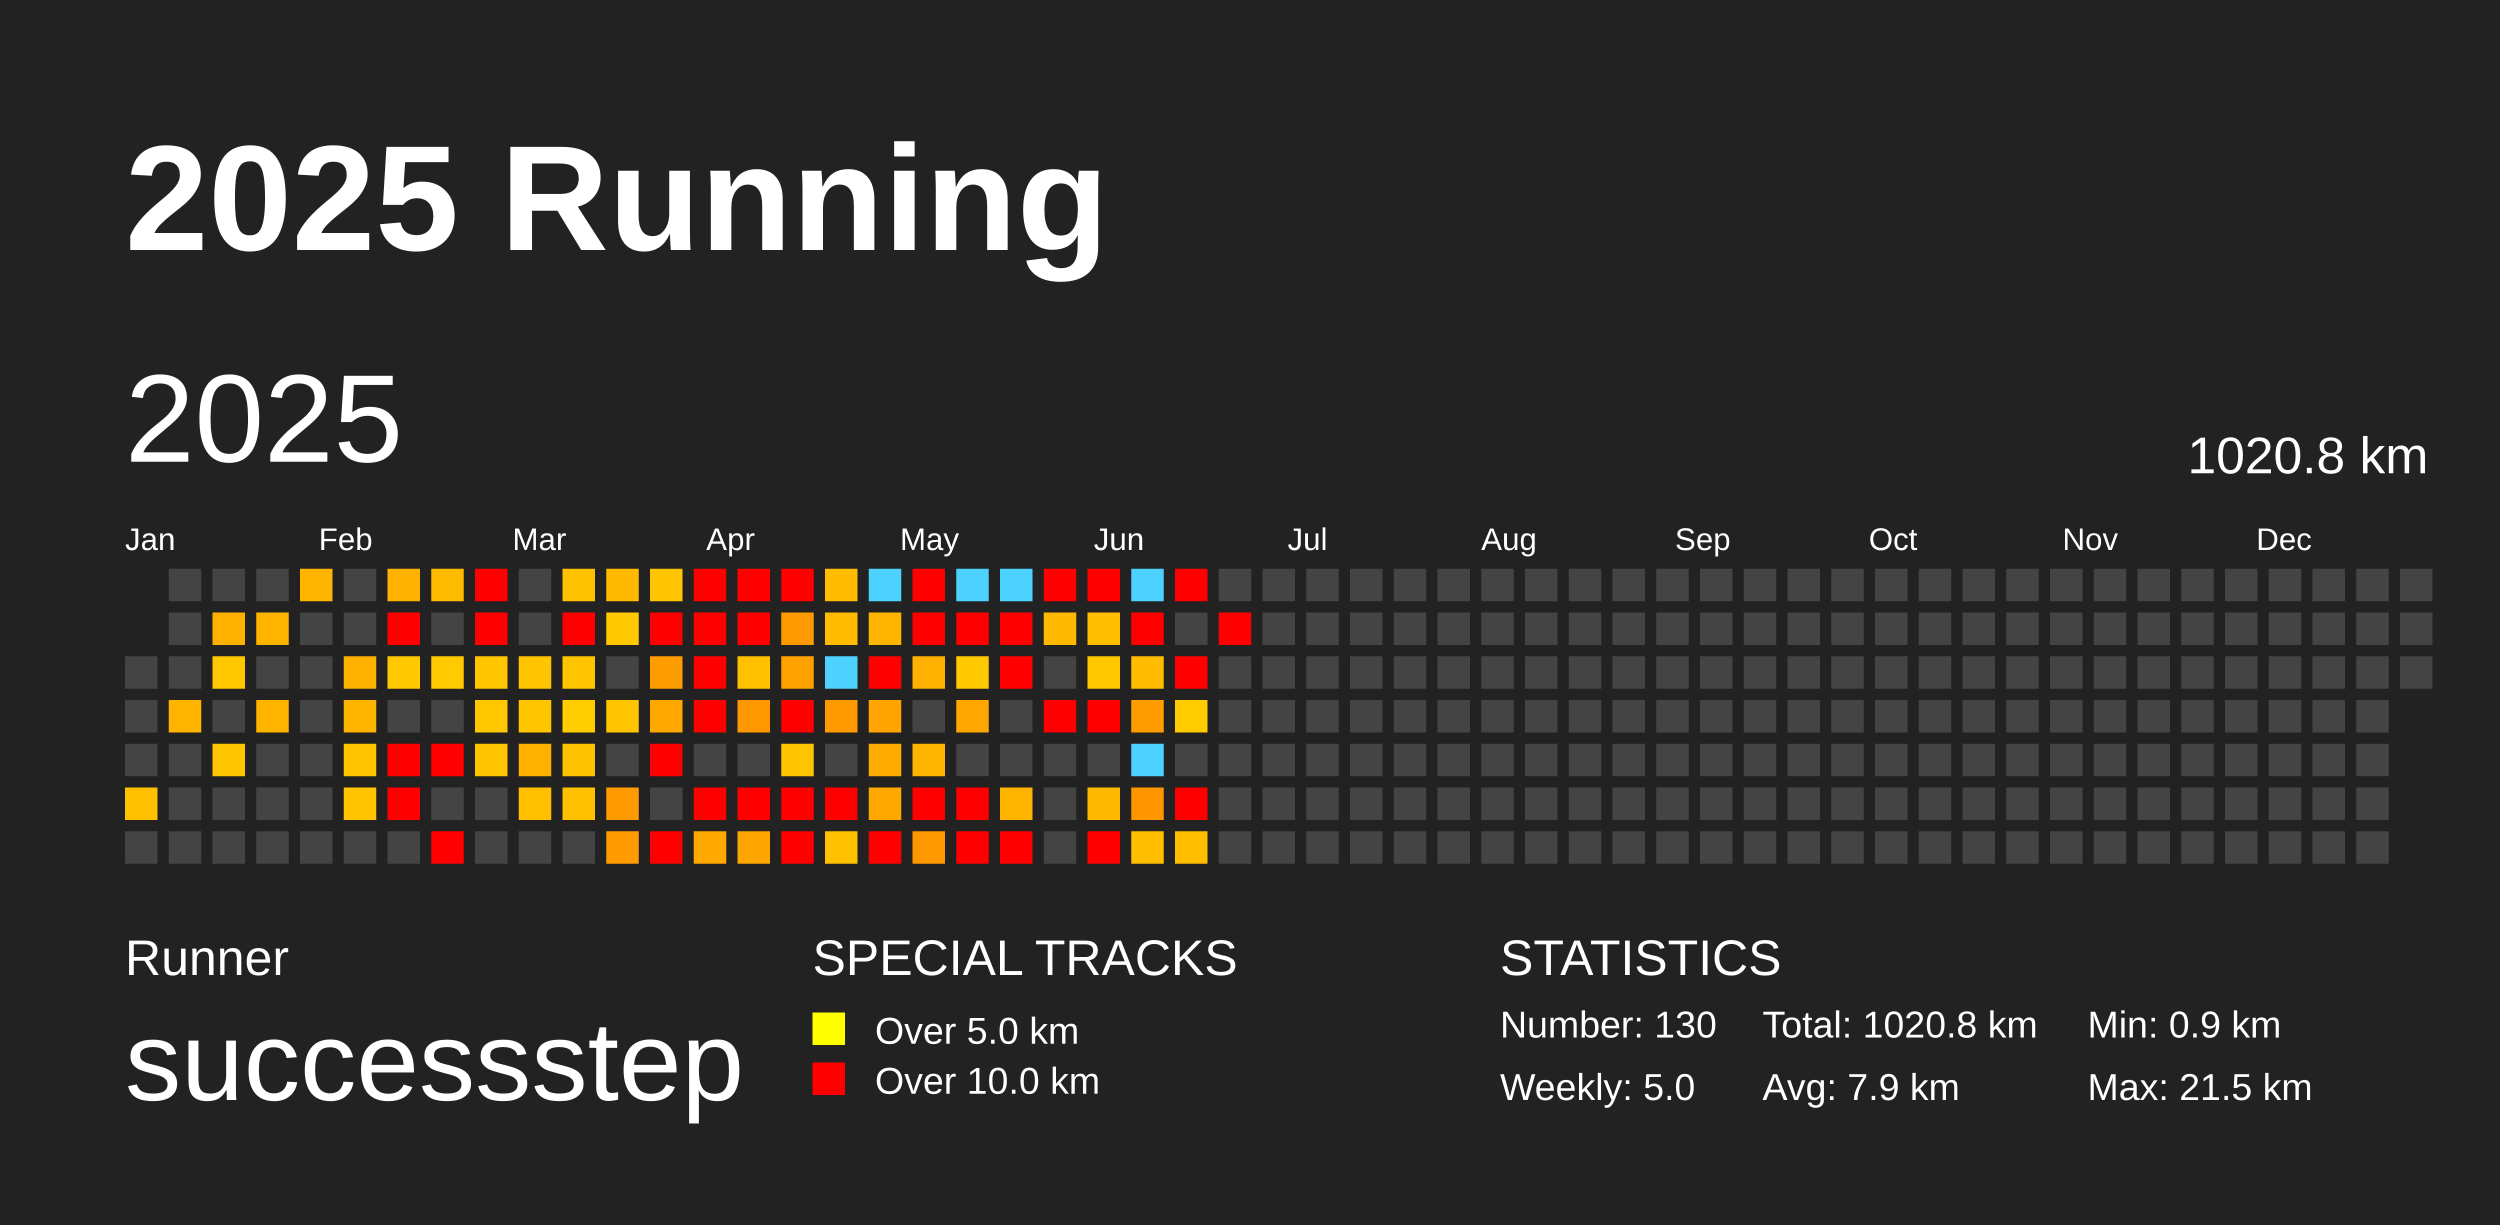
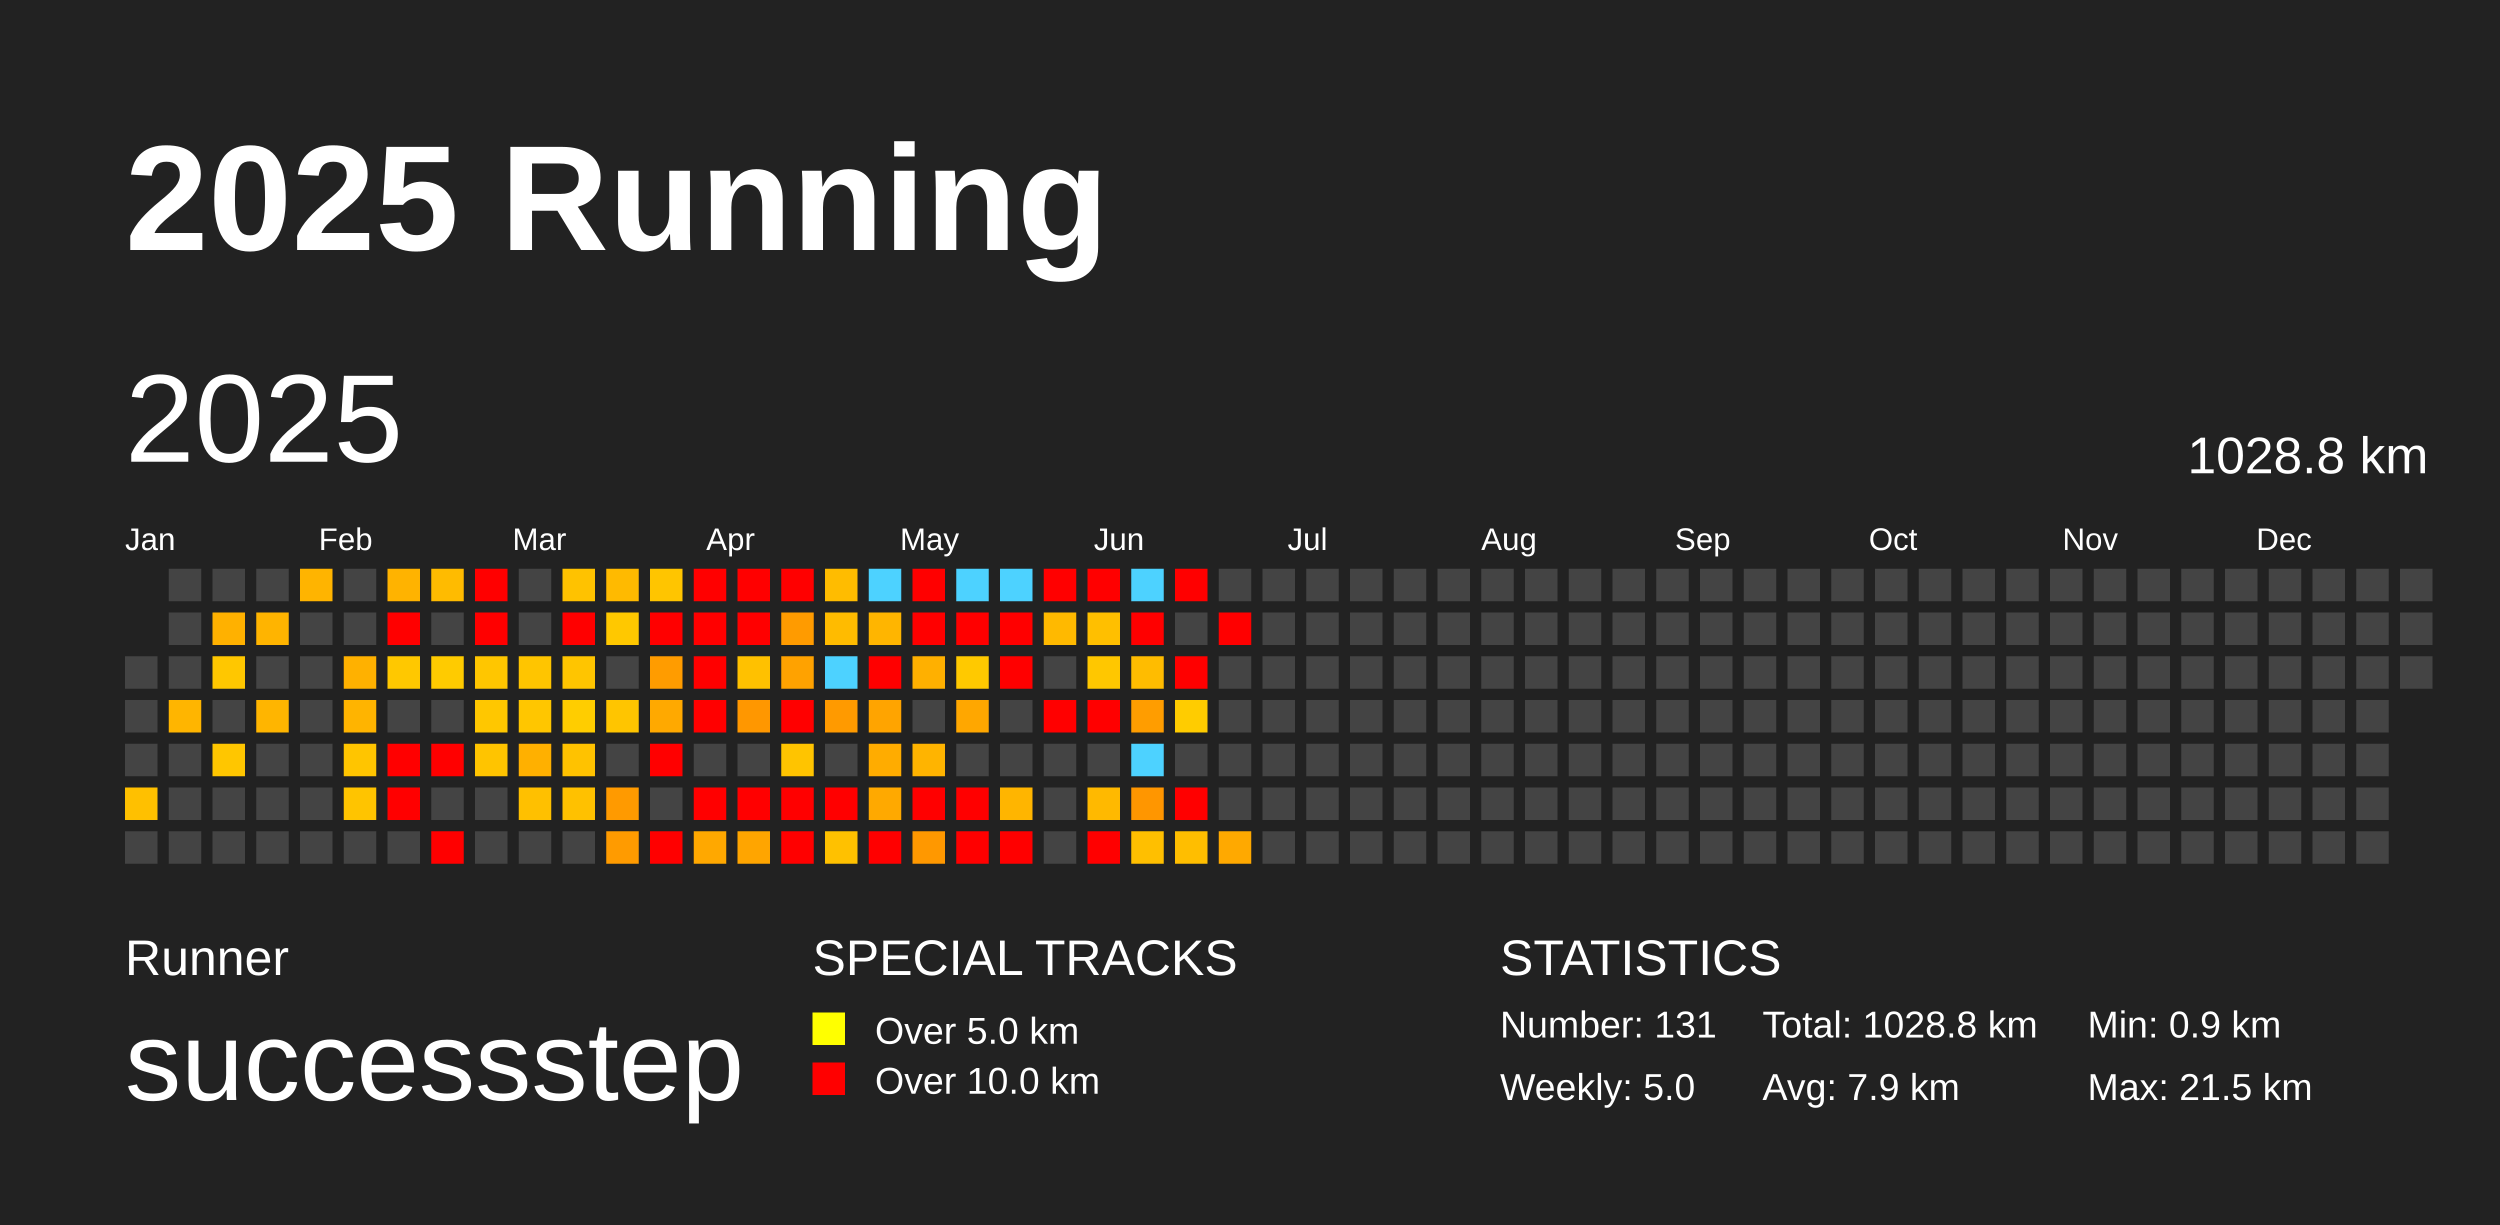
<svg xmlns="http://www.w3.org/2000/svg" baseProfile="full" height="98mm" version="1.1" viewBox="0,0,200,98" width="200mm">
  <defs />
  <rect fill="#222222" height="98" width="200" x="0" y="0" />
  <text fill="#FFFFFF" style="font-size:12px; font-family:Arial; font-weight:bold;" x="10" y="20">2025 Running</text>
  <text fill="#FFFFFF" style="font-size:4px; font-family:Arial" x="10" y="78">Runner</text>
  <text fill="#FFFFFF" style="font-size:9px; font-family:Arial" x="10" y="88">successstep</text>
  <text fill="#FFFFFF" style="font-size:4px; font-family:Arial" x="65" y="78">SPECIAL TRACKS</text>
  <rect fill="yellow" height="2.6" width="2.6" x="65" y="81" />
  <text fill="#FFFFFF" style="font-size:3px; font-family:Arial" x="70" y="83.5">Over 5.0 km</text>
  <rect fill="red" height="2.6" width="2.6" x="65" y="85" />
  <text fill="#FFFFFF" style="font-size:3px; font-family:Arial" x="70" y="87.5">Over 10.0 km</text>
  <text fill="#FFFFFF" style="font-size:4px; font-family:Arial" x="120" y="78">STATISTICS</text>
-   <text fill="#FFFFFF" style="font-size:3px; font-family:Arial" x="120" y="83">Number: 130</text>
+   <text fill="#FFFFFF" style="font-size:3px; font-family:Arial" x="120" y="83">Number: 131</text>
  <text fill="#FFFFFF" style="font-size:3px; font-family:Arial" x="120" y="88">Weekly: 5.0</text>
-   <text fill="#FFFFFF" style="font-size:3px; font-family:Arial" x="141" y="83">Total: 1020.8 km</text>
+   <text fill="#FFFFFF" style="font-size:3px; font-family:Arial" x="141" y="83">Total: 1028.8 km</text>
  <text fill="#FFFFFF" style="font-size:3px; font-family:Arial" x="141" y="88">Avg: 7.9 km</text>
  <text fill="#FFFFFF" style="font-size:3px; font-family:Arial" x="167" y="83">Min: 0.9 km</text>
  <text fill="#FFFFFF" style="font-size:3px; font-family:Arial" x="167" y="88">Max: 21.5 km</text>
  <text dominant-baseline="hanging" fill="#FFFFFF" style="font-size:10.0px; font-family:Arial;" x="10" y="30">2025</text>
-   <text dominant-baseline="hanging" fill="#FFFFFF" style="font-size:4.125px; font-family:Arial;" x="175" y="35">1020.8 km</text>
+   <text dominant-baseline="hanging" fill="#FFFFFF" style="font-size:4.125px; font-family:Arial;" x="175" y="35">1028.8 km</text>
  <text fill="#FFFFFF" style="font-size:2.5px; font-family:Arial" x="10.0" y="44">Jan</text>
  <text fill="#FFFFFF" style="font-size:2.5px; font-family:Arial" x="25.5" y="44">Feb</text>
  <text fill="#FFFFFF" style="font-size:2.5px; font-family:Arial" x="41.0" y="44">Mar</text>
  <text fill="#FFFFFF" style="font-size:2.5px; font-family:Arial" x="56.5" y="44">Apr</text>
  <text fill="#FFFFFF" style="font-size:2.5px; font-family:Arial" x="72.0" y="44">May</text>
  <text fill="#FFFFFF" style="font-size:2.5px; font-family:Arial" x="87.5" y="44">Jun</text>
  <text fill="#FFFFFF" style="font-size:2.5px; font-family:Arial" x="103.0" y="44">Jul</text>
  <text fill="#FFFFFF" style="font-size:2.5px; font-family:Arial" x="118.5" y="44">Aug</text>
  <text fill="#FFFFFF" style="font-size:2.5px; font-family:Arial" x="134.0" y="44">Sep</text>
  <text fill="#FFFFFF" style="font-size:2.5px; font-family:Arial" x="149.5" y="44">Oct</text>
  <text fill="#FFFFFF" style="font-size:2.5px; font-family:Arial" x="165.0" y="44">Nov</text>
  <text fill="#FFFFFF" style="font-size:2.5px; font-family:Arial" x="180.5" y="44">Dec</text>
  <rect fill="#444444" height="2.6" width="2.6" x="10.0" y="52.5" />
  <rect fill="#444444" height="2.6" width="2.6" x="10.0" y="56.0" />
  <rect fill="#444444" height="2.6" width="2.6" x="10.0" y="59.5" />
  <rect fill="#ffc000" height="2.6" width="2.6" x="10.0" y="63.0" />
  <rect fill="#444444" height="2.6" width="2.6" x="10.0" y="66.5" />
  <rect fill="#444444" height="2.6" width="2.6" x="13.5" y="45.5" />
  <rect fill="#444444" height="2.6" width="2.6" x="13.5" y="49.0" />
  <rect fill="#444444" height="2.6" width="2.6" x="13.5" y="52.5" />
  <rect fill="#ffb500" height="2.6" width="2.6" x="13.5" y="56.0" />
  <rect fill="#444444" height="2.6" width="2.6" x="13.5" y="59.5" />
  <rect fill="#444444" height="2.6" width="2.6" x="13.5" y="63.0" />
  <rect fill="#444444" height="2.6" width="2.6" x="13.5" y="66.5" />
  <rect fill="#444444" height="2.6" width="2.6" x="17.0" y="45.5" />
  <rect fill="#ffb100" height="2.6" width="2.6" x="17.0" y="49.0" />
  <rect fill="#ffc700" height="2.6" width="2.6" x="17.0" y="52.5" />
  <rect fill="#444444" height="2.6" width="2.6" x="17.0" y="56.0" />
  <rect fill="#ffc600" height="2.6" width="2.6" x="17.0" y="59.5" />
  <rect fill="#444444" height="2.6" width="2.6" x="17.0" y="63.0" />
  <rect fill="#444444" height="2.6" width="2.6" x="17.0" y="66.5" />
  <rect fill="#444444" height="2.6" width="2.6" x="20.5" y="45.5" />
  <rect fill="#ffb400" height="2.6" width="2.6" x="20.5" y="49.0" />
  <rect fill="#444444" height="2.6" width="2.6" x="20.5" y="52.5" />
  <rect fill="#ffb500" height="2.6" width="2.6" x="20.5" y="56.0" />
  <rect fill="#444444" height="2.6" width="2.6" x="20.5" y="59.5" />
  <rect fill="#444444" height="2.6" width="2.6" x="20.5" y="63.0" />
  <rect fill="#444444" height="2.6" width="2.6" x="20.5" y="66.5" />
  <rect fill="#ffb400" height="2.6" width="2.6" x="24.0" y="45.5" />
  <rect fill="#444444" height="2.6" width="2.6" x="24.0" y="49.0" />
  <rect fill="#444444" height="2.6" width="2.6" x="24.0" y="52.5" />
  <rect fill="#444444" height="2.6" width="2.6" x="24.0" y="56.0" />
  <rect fill="#444444" height="2.6" width="2.6" x="24.0" y="59.5" />
  <rect fill="#444444" height="2.6" width="2.6" x="24.0" y="63.0" />
  <rect fill="#444444" height="2.6" width="2.6" x="24.0" y="66.5" />
  <rect fill="#444444" height="2.6" width="2.6" x="27.5" y="45.5" />
  <rect fill="#444444" height="2.6" width="2.6" x="27.5" y="49.0" />
  <rect fill="#ffb100" height="2.6" width="2.6" x="27.5" y="52.5" />
  <rect fill="#ffb400" height="2.6" width="2.6" x="27.5" y="56.0" />
  <rect fill="#ffc500" height="2.6" width="2.6" x="27.5" y="59.5" />
  <rect fill="#ffc400" height="2.6" width="2.6" x="27.5" y="63.0" />
  <rect fill="#444444" height="2.6" width="2.6" x="27.5" y="66.5" />
  <rect fill="#ffb300" height="2.6" width="2.6" x="31.0" y="45.5" />
  <rect fill="red" height="2.6" width="2.6" x="31.0" y="49.0" />
  <rect fill="#ffc800" height="2.6" width="2.6" x="31.0" y="52.5" />
  <rect fill="#444444" height="2.6" width="2.6" x="31.0" y="56.0" />
  <rect fill="red" height="2.6" width="2.6" x="31.0" y="59.5" />
  <rect fill="red" height="2.6" width="2.6" x="31.0" y="63.0" />
  <rect fill="#444444" height="2.6" width="2.6" x="31.0" y="66.5" />
  <rect fill="#ffbb00" height="2.6" width="2.6" x="34.5" y="45.5" />
  <rect fill="#444444" height="2.6" width="2.6" x="34.5" y="49.0" />
  <rect fill="#ffcb00" height="2.6" width="2.6" x="34.5" y="52.5" />
  <rect fill="#444444" height="2.6" width="2.6" x="34.5" y="56.0" />
  <rect fill="red" height="2.6" width="2.6" x="34.5" y="59.5" />
  <rect fill="#444444" height="2.6" width="2.6" x="34.5" y="63.0" />
  <rect fill="red" height="2.6" width="2.6" x="34.5" y="66.5" />
  <rect fill="red" height="2.6" width="2.6" x="38.0" y="45.5" />
  <rect fill="red" height="2.6" width="2.6" x="38.0" y="49.0" />
  <rect fill="#ffc600" height="2.6" width="2.6" x="38.0" y="52.5" />
  <rect fill="#ffc700" height="2.6" width="2.6" x="38.0" y="56.0" />
  <rect fill="#ffc400" height="2.6" width="2.6" x="38.0" y="59.5" />
  <rect fill="#444444" height="2.6" width="2.6" x="38.0" y="63.0" />
  <rect fill="#444444" height="2.6" width="2.6" x="38.0" y="66.5" />
  <rect fill="#444444" height="2.6" width="2.6" x="41.5" y="45.5" />
  <rect fill="#444444" height="2.6" width="2.6" x="41.5" y="49.0" />
  <rect fill="#ffc500" height="2.6" width="2.6" x="41.5" y="52.5" />
  <rect fill="#ffc600" height="2.6" width="2.6" x="41.5" y="56.0" />
  <rect fill="#ffb000" height="2.6" width="2.6" x="41.5" y="59.5" />
  <rect fill="#ffc000" height="2.6" width="2.6" x="41.5" y="63.0" />
  <rect fill="#444444" height="2.6" width="2.6" x="41.5" y="66.5" />
  <rect fill="#ffc200" height="2.6" width="2.6" x="45.0" y="45.5" />
  <rect fill="red" height="2.6" width="2.6" x="45.0" y="49.0" />
  <rect fill="#ffc500" height="2.6" width="2.6" x="45.0" y="52.5" />
  <rect fill="#ffcd00" height="2.6" width="2.6" x="45.0" y="56.0" />
  <rect fill="#ffc200" height="2.6" width="2.6" x="45.0" y="59.5" />
  <rect fill="#ffc100" height="2.6" width="2.6" x="45.0" y="63.0" />
  <rect fill="#444444" height="2.6" width="2.6" x="45.0" y="66.5" />
  <rect fill="#ffba00" height="2.6" width="2.6" x="48.5" y="45.5" />
  <rect fill="#ffc800" height="2.6" width="2.6" x="48.5" y="49.0" />
  <rect fill="#444444" height="2.6" width="2.6" x="48.5" y="52.5" />
  <rect fill="#ffc500" height="2.6" width="2.6" x="48.5" y="56.0" />
  <rect fill="#444444" height="2.6" width="2.6" x="48.5" y="59.5" />
  <rect fill="#ff9a00" height="2.6" width="2.6" x="48.5" y="63.0" />
  <rect fill="#ff9b00" height="2.6" width="2.6" x="48.5" y="66.5" />
  <rect fill="#ffc500" height="2.6" width="2.6" x="52.0" y="45.5" />
  <rect fill="red" height="2.6" width="2.6" x="52.0" y="49.0" />
  <rect fill="#ff9c00" height="2.6" width="2.6" x="52.0" y="52.5" />
  <rect fill="#ffa900" height="2.6" width="2.6" x="52.0" y="56.0" />
  <rect fill="red" height="2.6" width="2.6" x="52.0" y="59.5" />
  <rect fill="#444444" height="2.6" width="2.6" x="52.0" y="63.0" />
  <rect fill="red" height="2.6" width="2.6" x="52.0" y="66.5" />
  <rect fill="red" height="2.6" width="2.6" x="55.5" y="45.5" />
  <rect fill="red" height="2.6" width="2.6" x="55.5" y="49.0" />
  <rect fill="red" height="2.6" width="2.6" x="55.5" y="52.5" />
  <rect fill="red" height="2.6" width="2.6" x="55.5" y="56.0" />
  <rect fill="#444444" height="2.6" width="2.6" x="55.5" y="59.5" />
  <rect fill="red" height="2.6" width="2.6" x="55.5" y="63.0" />
  <rect fill="#ffa800" height="2.6" width="2.6" x="55.5" y="66.5" />
  <rect fill="red" height="2.6" width="2.6" x="59.0" y="45.5" />
  <rect fill="red" height="2.6" width="2.6" x="59.0" y="49.0" />
  <rect fill="#ffc100" height="2.6" width="2.6" x="59.0" y="52.5" />
  <rect fill="#ff9700" height="2.6" width="2.6" x="59.0" y="56.0" />
  <rect fill="#444444" height="2.6" width="2.6" x="59.0" y="59.5" />
  <rect fill="red" height="2.6" width="2.6" x="59.0" y="63.0" />
  <rect fill="#ffa500" height="2.6" width="2.6" x="59.0" y="66.5" />
  <rect fill="red" height="2.6" width="2.6" x="62.5" y="45.5" />
  <rect fill="#ff9b00" height="2.6" width="2.6" x="62.5" y="49.0" />
  <rect fill="#ffa200" height="2.6" width="2.6" x="62.5" y="52.5" />
  <rect fill="red" height="2.6" width="2.6" x="62.5" y="56.0" />
  <rect fill="#ffc400" height="2.6" width="2.6" x="62.5" y="59.5" />
  <rect fill="red" height="2.6" width="2.6" x="62.5" y="63.0" />
  <rect fill="red" height="2.6" width="2.6" x="62.5" y="66.5" />
  <rect fill="#ffbc00" height="2.6" width="2.6" x="66.0" y="45.5" />
  <rect fill="#ffbb00" height="2.6" width="2.6" x="66.0" y="49.0" />
  <rect fill="#4dd2ff" height="2.6" width="2.6" x="66.0" y="52.5" />
  <rect fill="#ff9a00" height="2.6" width="2.6" x="66.0" y="56.0" />
  <rect fill="#444444" height="2.6" width="2.6" x="66.0" y="59.5" />
  <rect fill="red" height="2.6" width="2.6" x="66.0" y="63.0" />
  <rect fill="#ffc100" height="2.6" width="2.6" x="66.0" y="66.5" />
  <rect fill="#4dd2ff" height="2.6" width="2.6" x="69.5" y="45.5" />
  <rect fill="#ffb500" height="2.6" width="2.6" x="69.5" y="49.0" />
  <rect fill="red" height="2.6" width="2.6" x="69.5" y="52.5" />
  <rect fill="#ffa400" height="2.6" width="2.6" x="69.5" y="56.0" />
  <rect fill="#ffac00" height="2.6" width="2.6" x="69.5" y="59.5" />
  <rect fill="#ffa900" height="2.6" width="2.6" x="69.5" y="63.0" />
  <rect fill="red" height="2.6" width="2.6" x="69.5" y="66.5" />
  <rect fill="red" height="2.6" width="2.6" x="73.0" y="45.5" />
  <rect fill="red" height="2.6" width="2.6" x="73.0" y="49.0" />
  <rect fill="#ffb000" height="2.6" width="2.6" x="73.0" y="52.5" />
  <rect fill="#444444" height="2.6" width="2.6" x="73.0" y="56.0" />
  <rect fill="#ffb400" height="2.6" width="2.6" x="73.0" y="59.5" />
  <rect fill="red" height="2.6" width="2.6" x="73.0" y="63.0" />
  <rect fill="#ff9800" height="2.6" width="2.6" x="73.0" y="66.5" />
  <rect fill="#4dd2ff" height="2.6" width="2.6" x="76.5" y="45.5" />
  <rect fill="red" height="2.6" width="2.6" x="76.5" y="49.0" />
  <rect fill="#ffc900" height="2.6" width="2.6" x="76.5" y="52.5" />
  <rect fill="#ffa700" height="2.6" width="2.6" x="76.5" y="56.0" />
  <rect fill="#444444" height="2.6" width="2.6" x="76.5" y="59.5" />
  <rect fill="red" height="2.6" width="2.6" x="76.5" y="63.0" />
  <rect fill="red" height="2.6" width="2.6" x="76.5" y="66.5" />
  <rect fill="#4dd2ff" height="2.6" width="2.6" x="80.0" y="45.5" />
  <rect fill="red" height="2.6" width="2.6" x="80.0" y="49.0" />
  <rect fill="red" height="2.6" width="2.6" x="80.0" y="52.5" />
  <rect fill="#444444" height="2.6" width="2.6" x="80.0" y="56.0" />
  <rect fill="#444444" height="2.6" width="2.6" x="80.0" y="59.5" />
  <rect fill="#ffb500" height="2.6" width="2.6" x="80.0" y="63.0" />
  <rect fill="red" height="2.6" width="2.6" x="80.0" y="66.5" />
  <rect fill="red" height="2.6" width="2.6" x="83.5" y="45.5" />
  <rect fill="#ffb900" height="2.6" width="2.6" x="83.5" y="49.0" />
  <rect fill="#444444" height="2.6" width="2.6" x="83.5" y="52.5" />
  <rect fill="red" height="2.6" width="2.6" x="83.5" y="56.0" />
  <rect fill="#444444" height="2.6" width="2.6" x="83.5" y="59.5" />
  <rect fill="#444444" height="2.6" width="2.6" x="83.5" y="63.0" />
  <rect fill="#444444" height="2.6" width="2.6" x="83.5" y="66.5" />
  <rect fill="red" height="2.6" width="2.6" x="87.0" y="45.5" />
  <rect fill="#ffbf00" height="2.6" width="2.6" x="87.0" y="49.0" />
  <rect fill="#ffc700" height="2.6" width="2.6" x="87.0" y="52.5" />
  <rect fill="red" height="2.6" width="2.6" x="87.0" y="56.0" />
  <rect fill="#444444" height="2.6" width="2.6" x="87.0" y="59.5" />
  <rect fill="#ffb900" height="2.6" width="2.6" x="87.0" y="63.0" />
  <rect fill="red" height="2.6" width="2.6" x="87.0" y="66.5" />
  <rect fill="#4dd2ff" height="2.6" width="2.6" x="90.5" y="45.5" />
  <rect fill="red" height="2.6" width="2.6" x="90.5" y="49.0" />
  <rect fill="#ffbc00" height="2.6" width="2.6" x="90.5" y="52.5" />
  <rect fill="#ff9d00" height="2.6" width="2.6" x="90.5" y="56.0" />
  <rect fill="#4dd2ff" height="2.6" width="2.6" x="90.5" y="59.5" />
  <rect fill="#ff9600" height="2.6" width="2.6" x="90.5" y="63.0" />
  <rect fill="#ffbf00" height="2.6" width="2.6" x="90.5" y="66.5" />
  <rect fill="red" height="2.6" width="2.6" x="94.0" y="45.5" />
  <rect fill="#444444" height="2.6" width="2.6" x="94.0" y="49.0" />
  <rect fill="red" height="2.6" width="2.6" x="94.0" y="52.5" />
  <rect fill="#ffcc00" height="2.6" width="2.6" x="94.0" y="56.0" />
  <rect fill="#444444" height="2.6" width="2.6" x="94.0" y="59.5" />
  <rect fill="red" height="2.6" width="2.6" x="94.0" y="63.0" />
  <rect fill="#ffbe00" height="2.6" width="2.6" x="94.0" y="66.5" />
  <rect fill="#444444" height="2.6" width="2.6" x="97.5" y="45.5" />
  <rect fill="red" height="2.6" width="2.6" x="97.5" y="49.0" />
  <rect fill="#444444" height="2.6" width="2.6" x="97.5" y="52.5" />
  <rect fill="#444444" height="2.6" width="2.6" x="97.5" y="56.0" />
  <rect fill="#444444" height="2.6" width="2.6" x="97.5" y="59.5" />
  <rect fill="#444444" height="2.6" width="2.6" x="97.5" y="63.0" />
-   <rect fill="#444444" height="2.6" width="2.6" x="97.5" y="66.5" />
+   <rect fill="#ffa900" height="2.6" width="2.6" x="97.5" y="66.5" />
  <rect fill="#444444" height="2.6" width="2.6" x="101.0" y="45.5" />
  <rect fill="#444444" height="2.6" width="2.6" x="101.0" y="49.0" />
  <rect fill="#444444" height="2.6" width="2.6" x="101.0" y="52.5" />
  <rect fill="#444444" height="2.6" width="2.6" x="101.0" y="56.0" />
  <rect fill="#444444" height="2.6" width="2.6" x="101.0" y="59.5" />
  <rect fill="#444444" height="2.6" width="2.6" x="101.0" y="63.0" />
  <rect fill="#444444" height="2.6" width="2.6" x="101.0" y="66.5" />
  <rect fill="#444444" height="2.6" width="2.6" x="104.5" y="45.5" />
  <rect fill="#444444" height="2.6" width="2.6" x="104.5" y="49.0" />
  <rect fill="#444444" height="2.6" width="2.6" x="104.5" y="52.5" />
  <rect fill="#444444" height="2.6" width="2.6" x="104.5" y="56.0" />
  <rect fill="#444444" height="2.6" width="2.6" x="104.5" y="59.5" />
  <rect fill="#444444" height="2.6" width="2.6" x="104.5" y="63.0" />
  <rect fill="#444444" height="2.6" width="2.6" x="104.5" y="66.5" />
  <rect fill="#444444" height="2.6" width="2.6" x="108.0" y="45.5" />
  <rect fill="#444444" height="2.6" width="2.6" x="108.0" y="49.0" />
  <rect fill="#444444" height="2.6" width="2.6" x="108.0" y="52.5" />
  <rect fill="#444444" height="2.6" width="2.6" x="108.0" y="56.0" />
  <rect fill="#444444" height="2.6" width="2.6" x="108.0" y="59.5" />
  <rect fill="#444444" height="2.6" width="2.6" x="108.0" y="63.0" />
  <rect fill="#444444" height="2.6" width="2.6" x="108.0" y="66.5" />
  <rect fill="#444444" height="2.6" width="2.6" x="111.5" y="45.5" />
  <rect fill="#444444" height="2.6" width="2.6" x="111.5" y="49.0" />
  <rect fill="#444444" height="2.6" width="2.6" x="111.5" y="52.5" />
  <rect fill="#444444" height="2.6" width="2.6" x="111.5" y="56.0" />
  <rect fill="#444444" height="2.6" width="2.6" x="111.5" y="59.5" />
  <rect fill="#444444" height="2.6" width="2.6" x="111.5" y="63.0" />
  <rect fill="#444444" height="2.6" width="2.6" x="111.5" y="66.5" />
  <rect fill="#444444" height="2.6" width="2.6" x="115.0" y="45.5" />
  <rect fill="#444444" height="2.6" width="2.6" x="115.0" y="49.0" />
  <rect fill="#444444" height="2.6" width="2.6" x="115.0" y="52.5" />
  <rect fill="#444444" height="2.6" width="2.6" x="115.0" y="56.0" />
  <rect fill="#444444" height="2.6" width="2.6" x="115.0" y="59.5" />
  <rect fill="#444444" height="2.6" width="2.6" x="115.0" y="63.0" />
  <rect fill="#444444" height="2.6" width="2.6" x="115.0" y="66.5" />
  <rect fill="#444444" height="2.6" width="2.6" x="118.5" y="45.5" />
  <rect fill="#444444" height="2.6" width="2.6" x="118.5" y="49.0" />
  <rect fill="#444444" height="2.6" width="2.6" x="118.5" y="52.5" />
  <rect fill="#444444" height="2.6" width="2.6" x="118.5" y="56.0" />
  <rect fill="#444444" height="2.6" width="2.6" x="118.5" y="59.5" />
  <rect fill="#444444" height="2.6" width="2.6" x="118.5" y="63.0" />
  <rect fill="#444444" height="2.6" width="2.6" x="118.5" y="66.5" />
  <rect fill="#444444" height="2.6" width="2.6" x="122.0" y="45.5" />
  <rect fill="#444444" height="2.6" width="2.6" x="122.0" y="49.0" />
  <rect fill="#444444" height="2.6" width="2.6" x="122.0" y="52.5" />
  <rect fill="#444444" height="2.6" width="2.6" x="122.0" y="56.0" />
  <rect fill="#444444" height="2.6" width="2.6" x="122.0" y="59.5" />
  <rect fill="#444444" height="2.6" width="2.6" x="122.0" y="63.0" />
  <rect fill="#444444" height="2.6" width="2.6" x="122.0" y="66.5" />
  <rect fill="#444444" height="2.6" width="2.6" x="125.5" y="45.5" />
  <rect fill="#444444" height="2.6" width="2.6" x="125.5" y="49.0" />
  <rect fill="#444444" height="2.6" width="2.6" x="125.5" y="52.5" />
  <rect fill="#444444" height="2.6" width="2.6" x="125.5" y="56.0" />
  <rect fill="#444444" height="2.6" width="2.6" x="125.5" y="59.5" />
  <rect fill="#444444" height="2.6" width="2.6" x="125.5" y="63.0" />
  <rect fill="#444444" height="2.6" width="2.6" x="125.5" y="66.5" />
  <rect fill="#444444" height="2.6" width="2.6" x="129.0" y="45.5" />
  <rect fill="#444444" height="2.6" width="2.6" x="129.0" y="49.0" />
  <rect fill="#444444" height="2.6" width="2.6" x="129.0" y="52.5" />
  <rect fill="#444444" height="2.6" width="2.6" x="129.0" y="56.0" />
  <rect fill="#444444" height="2.6" width="2.6" x="129.0" y="59.5" />
  <rect fill="#444444" height="2.6" width="2.6" x="129.0" y="63.0" />
  <rect fill="#444444" height="2.6" width="2.6" x="129.0" y="66.5" />
  <rect fill="#444444" height="2.6" width="2.6" x="132.5" y="45.5" />
  <rect fill="#444444" height="2.6" width="2.6" x="132.5" y="49.0" />
  <rect fill="#444444" height="2.6" width="2.6" x="132.5" y="52.5" />
  <rect fill="#444444" height="2.6" width="2.6" x="132.5" y="56.0" />
  <rect fill="#444444" height="2.6" width="2.6" x="132.5" y="59.5" />
  <rect fill="#444444" height="2.6" width="2.6" x="132.5" y="63.0" />
  <rect fill="#444444" height="2.6" width="2.6" x="132.5" y="66.5" />
  <rect fill="#444444" height="2.6" width="2.6" x="136.0" y="45.5" />
  <rect fill="#444444" height="2.6" width="2.6" x="136.0" y="49.0" />
  <rect fill="#444444" height="2.6" width="2.6" x="136.0" y="52.5" />
  <rect fill="#444444" height="2.6" width="2.6" x="136.0" y="56.0" />
  <rect fill="#444444" height="2.6" width="2.6" x="136.0" y="59.5" />
  <rect fill="#444444" height="2.6" width="2.6" x="136.0" y="63.0" />
  <rect fill="#444444" height="2.6" width="2.6" x="136.0" y="66.5" />
  <rect fill="#444444" height="2.6" width="2.6" x="139.5" y="45.5" />
  <rect fill="#444444" height="2.6" width="2.6" x="139.5" y="49.0" />
  <rect fill="#444444" height="2.6" width="2.6" x="139.5" y="52.5" />
  <rect fill="#444444" height="2.6" width="2.6" x="139.5" y="56.0" />
  <rect fill="#444444" height="2.6" width="2.6" x="139.5" y="59.5" />
  <rect fill="#444444" height="2.6" width="2.6" x="139.5" y="63.0" />
  <rect fill="#444444" height="2.6" width="2.6" x="139.5" y="66.5" />
  <rect fill="#444444" height="2.6" width="2.6" x="143.0" y="45.5" />
  <rect fill="#444444" height="2.6" width="2.6" x="143.0" y="49.0" />
  <rect fill="#444444" height="2.6" width="2.6" x="143.0" y="52.5" />
  <rect fill="#444444" height="2.6" width="2.6" x="143.0" y="56.0" />
  <rect fill="#444444" height="2.6" width="2.6" x="143.0" y="59.5" />
  <rect fill="#444444" height="2.6" width="2.6" x="143.0" y="63.0" />
  <rect fill="#444444" height="2.6" width="2.6" x="143.0" y="66.5" />
  <rect fill="#444444" height="2.6" width="2.6" x="146.5" y="45.5" />
  <rect fill="#444444" height="2.6" width="2.6" x="146.5" y="49.0" />
  <rect fill="#444444" height="2.6" width="2.6" x="146.5" y="52.5" />
  <rect fill="#444444" height="2.6" width="2.6" x="146.5" y="56.0" />
  <rect fill="#444444" height="2.6" width="2.6" x="146.5" y="59.5" />
  <rect fill="#444444" height="2.6" width="2.6" x="146.5" y="63.0" />
  <rect fill="#444444" height="2.6" width="2.6" x="146.5" y="66.5" />
  <rect fill="#444444" height="2.6" width="2.6" x="150.0" y="45.5" />
  <rect fill="#444444" height="2.6" width="2.6" x="150.0" y="49.0" />
  <rect fill="#444444" height="2.6" width="2.6" x="150.0" y="52.5" />
  <rect fill="#444444" height="2.6" width="2.6" x="150.0" y="56.0" />
  <rect fill="#444444" height="2.6" width="2.6" x="150.0" y="59.5" />
  <rect fill="#444444" height="2.6" width="2.6" x="150.0" y="63.0" />
  <rect fill="#444444" height="2.6" width="2.6" x="150.0" y="66.5" />
  <rect fill="#444444" height="2.6" width="2.6" x="153.5" y="45.5" />
  <rect fill="#444444" height="2.6" width="2.6" x="153.5" y="49.0" />
  <rect fill="#444444" height="2.6" width="2.6" x="153.5" y="52.5" />
  <rect fill="#444444" height="2.6" width="2.6" x="153.5" y="56.0" />
  <rect fill="#444444" height="2.6" width="2.6" x="153.5" y="59.5" />
  <rect fill="#444444" height="2.6" width="2.6" x="153.5" y="63.0" />
  <rect fill="#444444" height="2.6" width="2.6" x="153.5" y="66.5" />
  <rect fill="#444444" height="2.6" width="2.6" x="157.0" y="45.5" />
  <rect fill="#444444" height="2.6" width="2.6" x="157.0" y="49.0" />
  <rect fill="#444444" height="2.6" width="2.6" x="157.0" y="52.5" />
  <rect fill="#444444" height="2.6" width="2.6" x="157.0" y="56.0" />
  <rect fill="#444444" height="2.6" width="2.6" x="157.0" y="59.5" />
  <rect fill="#444444" height="2.6" width="2.6" x="157.0" y="63.0" />
  <rect fill="#444444" height="2.6" width="2.6" x="157.0" y="66.5" />
  <rect fill="#444444" height="2.6" width="2.6" x="160.5" y="45.5" />
  <rect fill="#444444" height="2.6" width="2.6" x="160.5" y="49.0" />
  <rect fill="#444444" height="2.6" width="2.6" x="160.5" y="52.5" />
  <rect fill="#444444" height="2.6" width="2.6" x="160.5" y="56.0" />
  <rect fill="#444444" height="2.6" width="2.6" x="160.5" y="59.5" />
  <rect fill="#444444" height="2.6" width="2.6" x="160.5" y="63.0" />
  <rect fill="#444444" height="2.6" width="2.6" x="160.5" y="66.5" />
  <rect fill="#444444" height="2.6" width="2.6" x="164.0" y="45.5" />
  <rect fill="#444444" height="2.6" width="2.6" x="164.0" y="49.0" />
  <rect fill="#444444" height="2.6" width="2.6" x="164.0" y="52.5" />
  <rect fill="#444444" height="2.6" width="2.6" x="164.0" y="56.0" />
  <rect fill="#444444" height="2.6" width="2.6" x="164.0" y="59.5" />
  <rect fill="#444444" height="2.6" width="2.6" x="164.0" y="63.0" />
  <rect fill="#444444" height="2.6" width="2.6" x="164.0" y="66.5" />
  <rect fill="#444444" height="2.6" width="2.6" x="167.5" y="45.5" />
  <rect fill="#444444" height="2.6" width="2.6" x="167.5" y="49.0" />
  <rect fill="#444444" height="2.6" width="2.6" x="167.5" y="52.5" />
  <rect fill="#444444" height="2.6" width="2.6" x="167.5" y="56.0" />
  <rect fill="#444444" height="2.6" width="2.6" x="167.5" y="59.5" />
  <rect fill="#444444" height="2.6" width="2.6" x="167.5" y="63.0" />
  <rect fill="#444444" height="2.6" width="2.6" x="167.5" y="66.5" />
  <rect fill="#444444" height="2.6" width="2.6" x="171.0" y="45.5" />
  <rect fill="#444444" height="2.6" width="2.6" x="171.0" y="49.0" />
  <rect fill="#444444" height="2.6" width="2.6" x="171.0" y="52.5" />
  <rect fill="#444444" height="2.6" width="2.6" x="171.0" y="56.0" />
  <rect fill="#444444" height="2.6" width="2.6" x="171.0" y="59.5" />
  <rect fill="#444444" height="2.6" width="2.6" x="171.0" y="63.0" />
  <rect fill="#444444" height="2.6" width="2.6" x="171.0" y="66.5" />
  <rect fill="#444444" height="2.6" width="2.6" x="174.5" y="45.5" />
  <rect fill="#444444" height="2.6" width="2.6" x="174.5" y="49.0" />
  <rect fill="#444444" height="2.6" width="2.6" x="174.5" y="52.5" />
  <rect fill="#444444" height="2.6" width="2.6" x="174.5" y="56.0" />
  <rect fill="#444444" height="2.6" width="2.6" x="174.5" y="59.5" />
  <rect fill="#444444" height="2.6" width="2.6" x="174.5" y="63.0" />
  <rect fill="#444444" height="2.6" width="2.6" x="174.5" y="66.5" />
  <rect fill="#444444" height="2.6" width="2.6" x="178.0" y="45.5" />
  <rect fill="#444444" height="2.6" width="2.6" x="178.0" y="49.0" />
  <rect fill="#444444" height="2.6" width="2.6" x="178.0" y="52.5" />
  <rect fill="#444444" height="2.6" width="2.6" x="178.0" y="56.0" />
  <rect fill="#444444" height="2.6" width="2.6" x="178.0" y="59.5" />
  <rect fill="#444444" height="2.6" width="2.6" x="178.0" y="63.0" />
  <rect fill="#444444" height="2.6" width="2.6" x="178.0" y="66.5" />
  <rect fill="#444444" height="2.6" width="2.6" x="181.5" y="45.5" />
  <rect fill="#444444" height="2.6" width="2.6" x="181.5" y="49.0" />
  <rect fill="#444444" height="2.6" width="2.6" x="181.5" y="52.5" />
  <rect fill="#444444" height="2.6" width="2.6" x="181.5" y="56.0" />
  <rect fill="#444444" height="2.6" width="2.6" x="181.5" y="59.5" />
  <rect fill="#444444" height="2.6" width="2.6" x="181.5" y="63.0" />
  <rect fill="#444444" height="2.6" width="2.6" x="181.5" y="66.5" />
  <rect fill="#444444" height="2.6" width="2.6" x="185.0" y="45.5" />
  <rect fill="#444444" height="2.6" width="2.6" x="185.0" y="49.0" />
  <rect fill="#444444" height="2.6" width="2.6" x="185.0" y="52.5" />
  <rect fill="#444444" height="2.6" width="2.6" x="185.0" y="56.0" />
  <rect fill="#444444" height="2.6" width="2.6" x="185.0" y="59.5" />
  <rect fill="#444444" height="2.6" width="2.6" x="185.0" y="63.0" />
  <rect fill="#444444" height="2.6" width="2.6" x="185.0" y="66.5" />
  <rect fill="#444444" height="2.6" width="2.6" x="188.5" y="45.5" />
  <rect fill="#444444" height="2.6" width="2.6" x="188.5" y="49.0" />
  <rect fill="#444444" height="2.6" width="2.6" x="188.5" y="52.5" />
  <rect fill="#444444" height="2.6" width="2.6" x="188.5" y="56.0" />
  <rect fill="#444444" height="2.6" width="2.6" x="188.5" y="59.5" />
  <rect fill="#444444" height="2.6" width="2.6" x="188.5" y="63.0" />
  <rect fill="#444444" height="2.6" width="2.6" x="188.5" y="66.5" />
  <rect fill="#444444" height="2.6" width="2.6" x="192.0" y="45.5" />
  <rect fill="#444444" height="2.6" width="2.6" x="192.0" y="49.0" />
  <rect fill="#444444" height="2.6" width="2.6" x="192.0" y="52.5" />
</svg>
